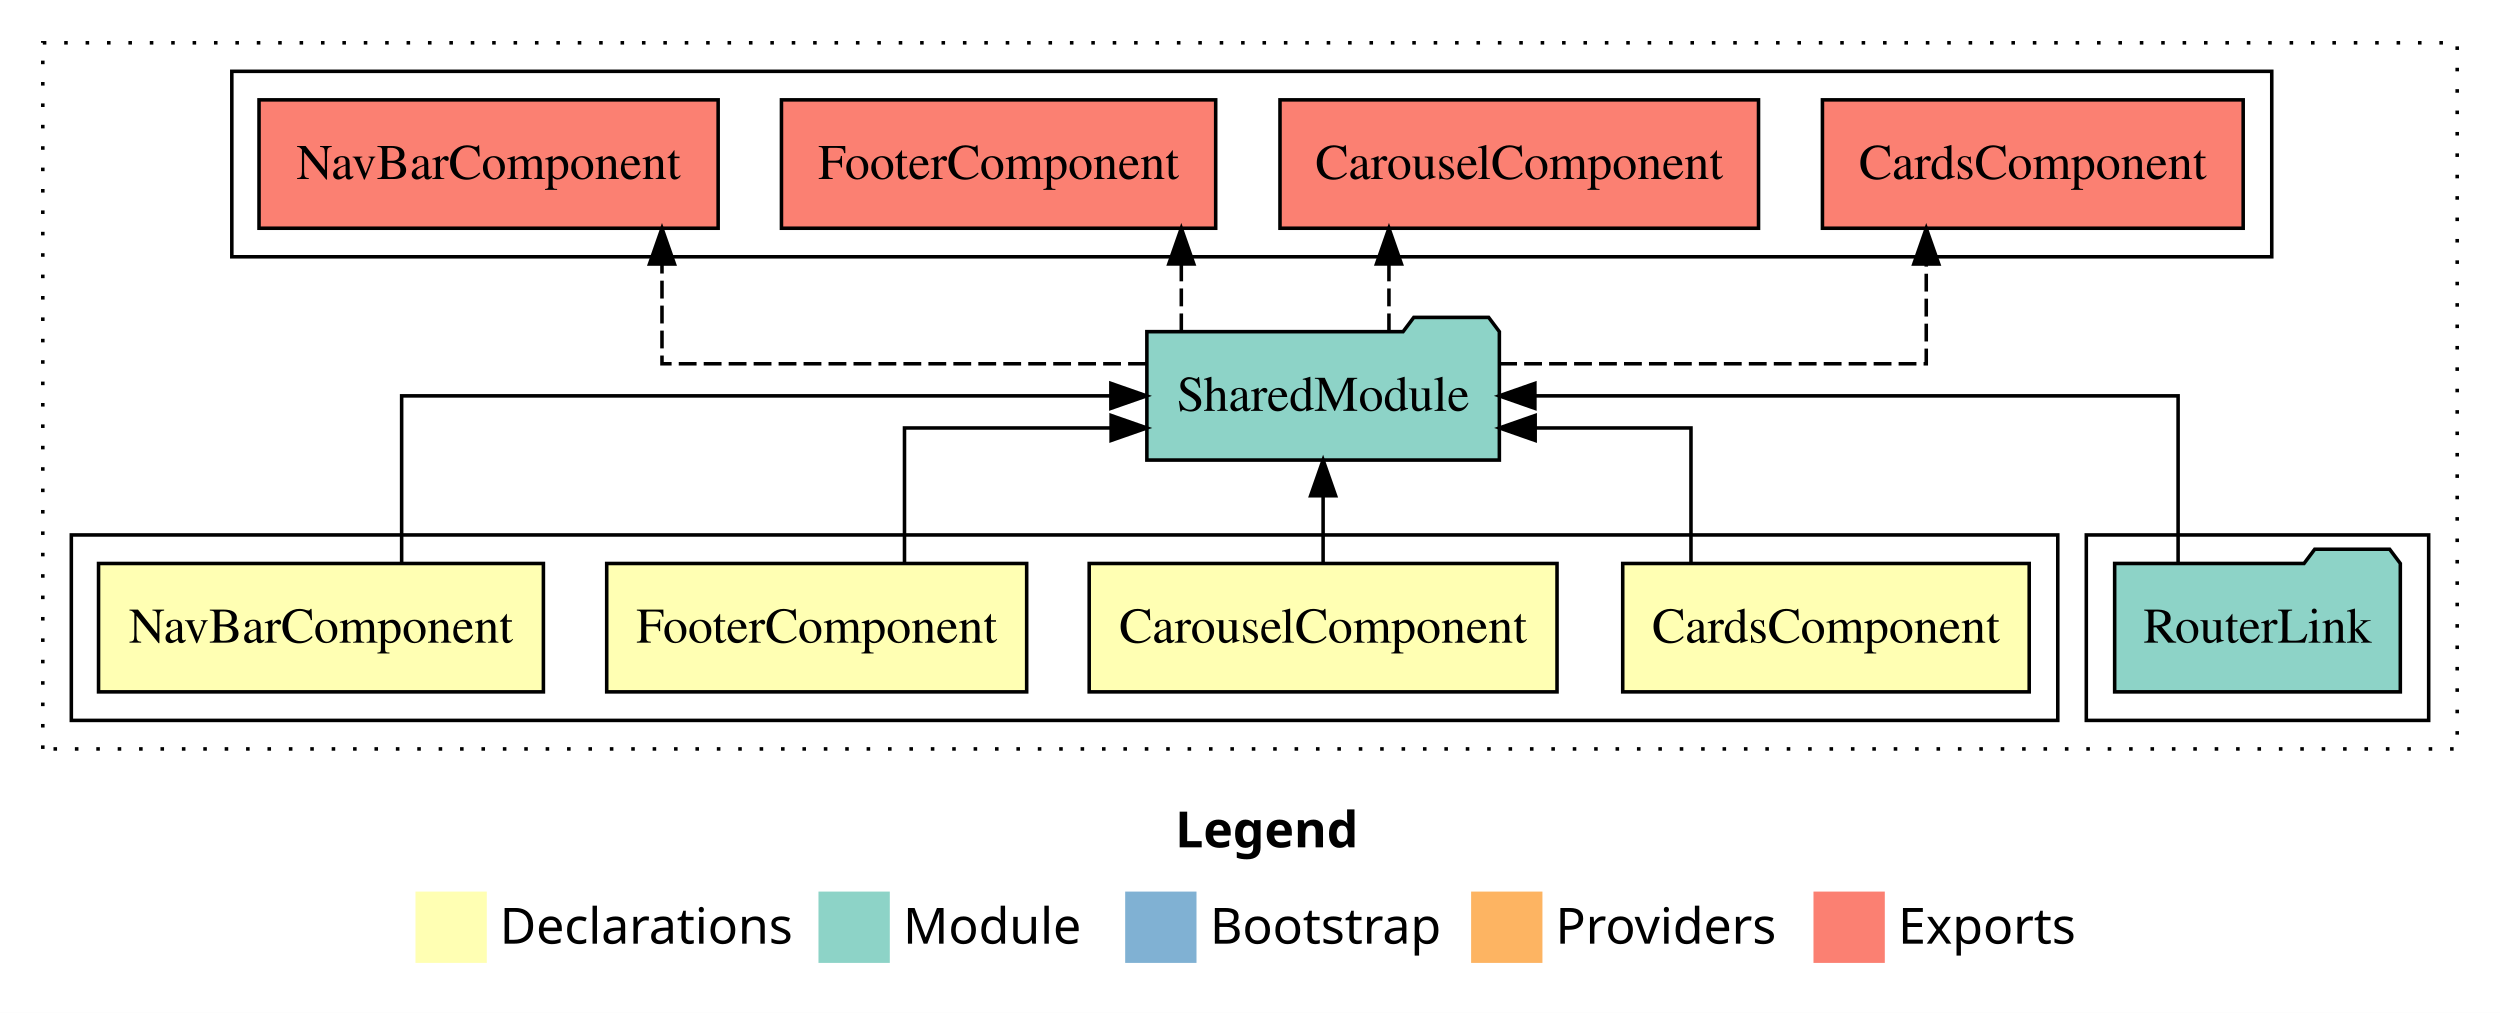
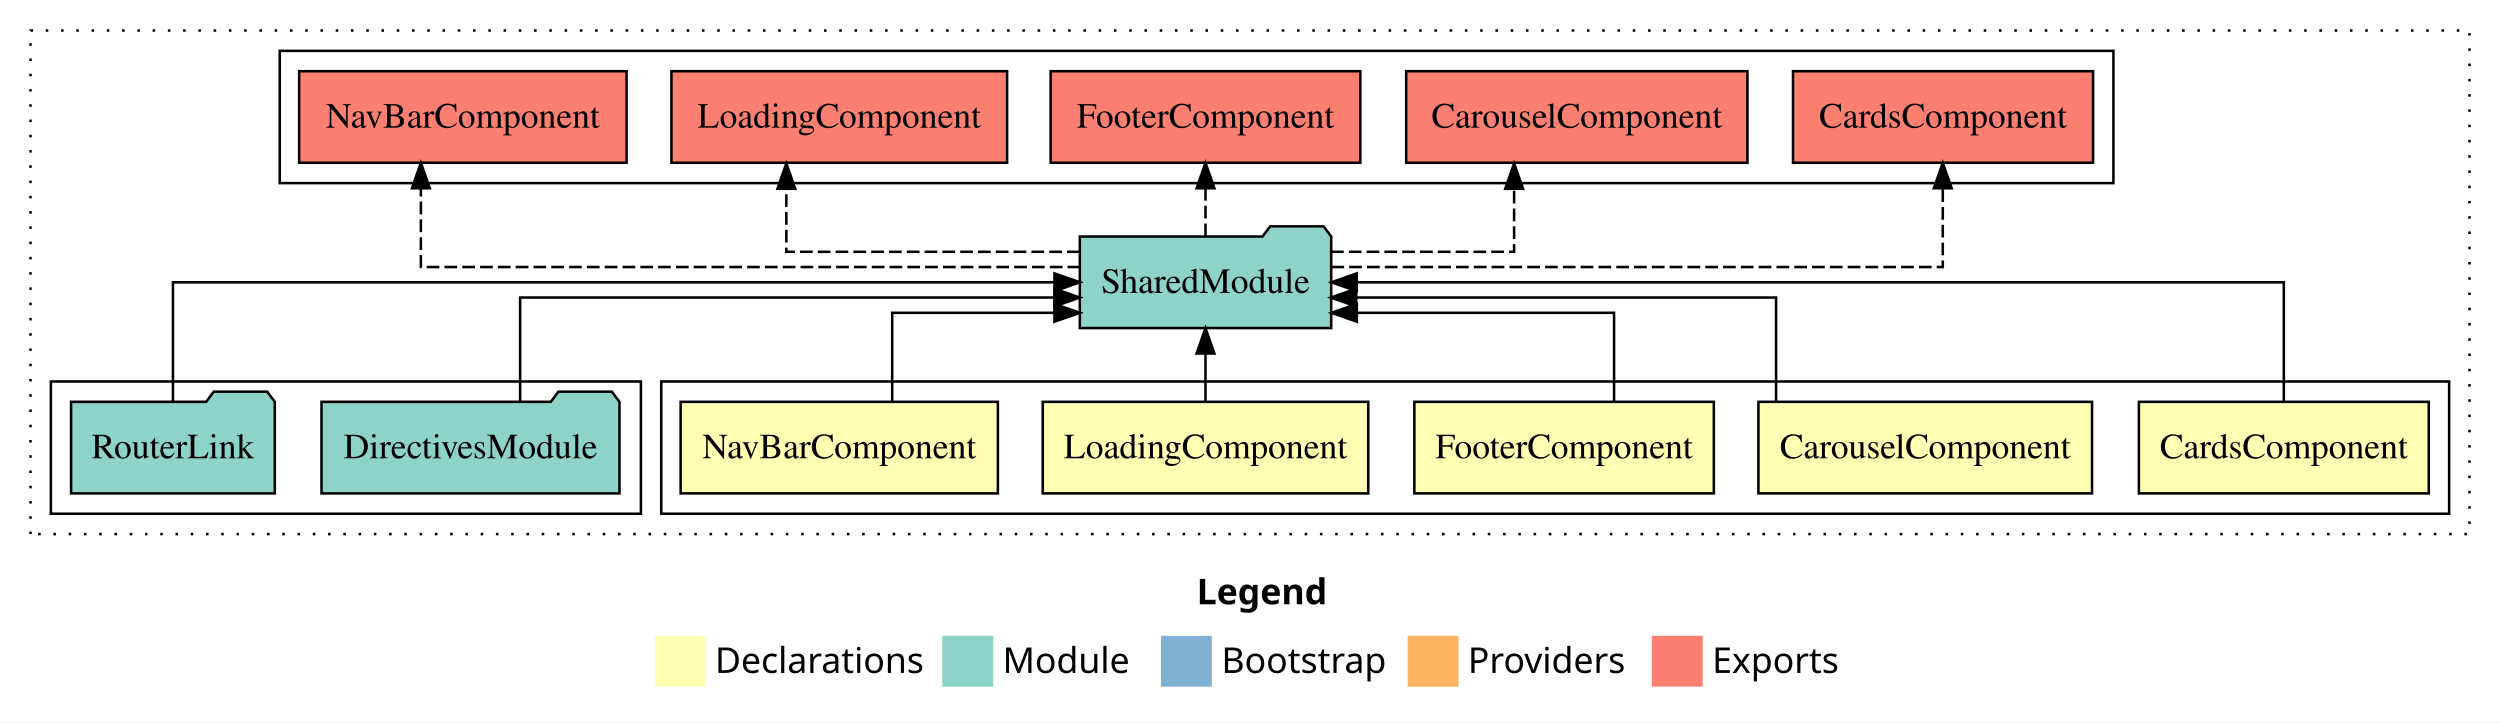
- <svg xmlns="http://www.w3.org/2000/svg" width="701pt" height="284pt" viewBox="0.00 0.00 701.00 284.00">
+ <svg xmlns="http://www.w3.org/2000/svg" width="983pt" height="284pt" viewBox="0.00 0.00 983.00 284.00">
  <g id="graph0" class="graph" transform="scale(1 1) rotate(0) translate(4 280)">
-     <polygon fill="white" stroke="transparent" points="-4,4 -4,-280 697,-280 697,4 -4,4" />
-     <text text-anchor="start" x="325.51" y="-42.4" font-family="Times-12" font-weight="bold" font-size="14.00">Legend</text>
-     <polygon fill="#ffffb3" stroke="transparent" points="112.5,-10 112.5,-30 132.5,-30 132.5,-10 112.5,-10" />
-     <text text-anchor="start" x="136.13" y="-15.4" font-family="Times-12" font-size="14.00">  Declarations</text>
-     <polygon fill="#8dd3c7" stroke="transparent" points="225.5,-10 225.5,-30 245.5,-30 245.5,-10 225.5,-10" />
-     <text text-anchor="start" x="249.23" y="-15.4" font-family="Times-12" font-size="14.00">  Module</text>
-     <polygon fill="#80b1d3" stroke="transparent" points="311.5,-10 311.5,-30 331.5,-30 331.5,-10 311.5,-10" />
-     <text text-anchor="start" x="335.28" y="-15.4" font-family="Times-12" font-size="14.00">  Bootstrap</text>
-     <polygon fill="#fdb462" stroke="transparent" points="408.5,-10 408.5,-30 428.5,-30 428.5,-10 408.5,-10" />
-     <text text-anchor="start" x="432.17" y="-15.4" font-family="Times-12" font-size="14.00">  Providers</text>
-     <polygon fill="#fb8072" stroke="transparent" points="504.5,-10 504.5,-30 524.5,-30 524.5,-10 504.5,-10" />
-     <text text-anchor="start" x="528.23" y="-15.4" font-family="Times-12" font-size="14.00">  Exports</text>
+     <polygon fill="white" stroke="transparent" points="-4,4 -4,-280 979,-280 979,4 -4,4" />
+     <text text-anchor="start" x="466.51" y="-42.4" font-family="Times-12" font-weight="bold" font-size="14.00">Legend</text>
+     <polygon fill="#ffffb3" stroke="transparent" points="253.5,-10 253.5,-30 273.5,-30 273.5,-10 253.5,-10" />
+     <text text-anchor="start" x="277.13" y="-15.4" font-family="Times-12" font-size="14.00">  Declarations</text>
+     <polygon fill="#8dd3c7" stroke="transparent" points="366.5,-10 366.5,-30 386.5,-30 386.5,-10 366.5,-10" />
+     <text text-anchor="start" x="390.23" y="-15.4" font-family="Times-12" font-size="14.00">  Module</text>
+     <polygon fill="#80b1d3" stroke="transparent" points="452.5,-10 452.5,-30 472.5,-30 472.5,-10 452.5,-10" />
+     <text text-anchor="start" x="476.28" y="-15.4" font-family="Times-12" font-size="14.00">  Bootstrap</text>
+     <polygon fill="#fdb462" stroke="transparent" points="549.5,-10 549.5,-30 569.5,-30 569.5,-10 549.5,-10" />
+     <text text-anchor="start" x="573.17" y="-15.4" font-family="Times-12" font-size="14.00">  Providers</text>
+     <polygon fill="#fb8072" stroke="transparent" points="645.5,-10 645.5,-30 665.5,-30 665.5,-10 645.5,-10" />
+     <text text-anchor="start" x="669.23" y="-15.4" font-family="Times-12" font-size="14.00">  Exports</text>
    <g id="clust1" class="cluster">
-       <polygon fill="none" stroke="black" stroke-dasharray="1,5" points="8,-70 8,-268 685,-268 685,-70 8,-70" />
+       <polygon fill="none" stroke="black" stroke-dasharray="1,5" points="8,-70 8,-268 967,-268 967,-70 8,-70" />
+     </g>
+     <g id="clust2" class="cluster">
+       <polygon fill="none" stroke="black" points="256,-78 256,-130 959,-130 959,-78 256,-78" />
+     </g>
+     <g id="clust9" class="cluster">
+       <polygon fill="none" stroke="black" points="106,-208 106,-260 827,-260 827,-208 106,-208" />
    </g>
    <g id="clust8" class="cluster">
-       <polygon fill="none" stroke="black" points="61,-208 61,-260 633,-260 633,-208 61,-208" />
-     </g>
-     <g id="clust7" class="cluster">
-       <polygon fill="none" stroke="black" points="581,-78 581,-130 677,-130 677,-78 581,-78" />
-     </g>
-     <g id="clust2" class="cluster">
-       <polygon fill="none" stroke="black" points="16,-78 16,-130 573,-130 573,-78 16,-78" />
+       <polygon fill="none" stroke="black" points="16,-78 16,-130 248,-130 248,-78 16,-78" />
    </g>
    <g id="node1" class="node">
-       <polygon fill="#ffffb3" stroke="black" points="564.99,-122 451.01,-122 451.01,-86 564.99,-86 564.99,-122" />
-       <text text-anchor="middle" x="508" y="-99.8" font-family="Times,serif" font-size="14.00">CardsComponent</text>
+       <polygon fill="#ffffb3" stroke="black" points="950.99,-122 837.01,-122 837.01,-86 950.99,-86 950.99,-122" />
+       <text text-anchor="middle" x="894" y="-99.8" font-family="Times,serif" font-size="14.00">CardsComponent</text>
+     </g>
+     <g id="node6" class="node">
+       <polygon fill="#8dd3c7" stroke="black" points="519.42,-187 516.42,-191 495.42,-191 492.42,-187 420.58,-187 420.58,-151 519.42,-151 519.42,-187" />
+       <text text-anchor="middle" x="470" y="-164.8" font-family="Times,serif" font-size="14.00">SharedModule</text>
+     </g>
+     <g id="edge1" class="edge">
+       <path fill="none" stroke="black" d="M894,-122.11C894,-141.34 894,-169 894,-169 894,-169 529.47,-169 529.47,-169" />
+       <polygon fill="black" stroke="black" points="529.47,-165.5 519.47,-169 529.47,-172.5 529.47,-165.5" />
+     </g>
+     <g id="node2" class="node">
+       <polygon fill="#ffffb3" stroke="black" points="818.59,-122 687.41,-122 687.41,-86 818.59,-86 818.59,-122" />
+       <text text-anchor="middle" x="753" y="-99.8" font-family="Times,serif" font-size="14.00">CarouselComponent</text>
+     </g>
+     <g id="edge2" class="edge">
+       <path fill="none" stroke="black" d="M694.35,-122.02C694.35,-139.37 694.35,-163 694.35,-163 694.35,-163 529.24,-163 529.24,-163" />
+       <polygon fill="black" stroke="black" points="529.24,-159.5 519.24,-163 529.24,-166.5 529.24,-159.5" />
+     </g>
+     <g id="node3" class="node">
+       <polygon fill="#ffffb3" stroke="black" points="669.88,-122 552.12,-122 552.12,-86 669.88,-86 669.88,-122" />
+       <text text-anchor="middle" x="611" y="-99.8" font-family="Times,serif" font-size="14.00">FooterComponent</text>
+     </g>
+     <g id="edge3" class="edge">
+       <path fill="none" stroke="black" d="M630.65,-122.24C630.65,-137.57 630.65,-157 630.65,-157 630.65,-157 529.51,-157 529.51,-157" />
+       <polygon fill="black" stroke="black" points="529.51,-153.5 519.51,-157 529.51,-160.5 529.51,-153.5" />
+     </g>
+     <g id="node4" class="node">
+       <polygon fill="#ffffb3" stroke="black" points="533.99,-122 406.01,-122 406.01,-86 533.99,-86 533.99,-122" />
+       <text text-anchor="middle" x="470" y="-99.8" font-family="Times,serif" font-size="14.00">LoadingComponent</text>
+     </g>
+     <g id="edge4" class="edge">
+       <path fill="none" stroke="black" d="M470,-122.11C470,-122.11 470,-140.99 470,-140.99" />
+       <polygon fill="black" stroke="black" points="466.5,-140.99 470,-150.99 473.5,-140.99 466.5,-140.99" />
    </g>
    <g id="node5" class="node">
-       <polygon fill="#8dd3c7" stroke="black" points="416.42,-187 413.42,-191 392.42,-191 389.42,-187 317.58,-187 317.58,-151 416.42,-151 416.42,-187" />
-       <text text-anchor="middle" x="367" y="-164.8" font-family="Times,serif" font-size="14.00">SharedModule</text>
+       <polygon fill="#ffffb3" stroke="black" points="388.37,-122 263.63,-122 263.63,-86 388.37,-86 388.37,-122" />
+       <text text-anchor="middle" x="326" y="-99.8" font-family="Times,serif" font-size="14.00">NavBarComponent</text>
    </g>
-     <g id="edge1" class="edge">
-       <path fill="none" stroke="black" d="M470.15,-122.03C470.15,-138.4 470.15,-160 470.15,-160 470.15,-160 426.46,-160 426.46,-160" />
-       <polygon fill="black" stroke="black" points="426.46,-156.5 416.46,-160 426.46,-163.5 426.46,-156.5" />
+     <g id="edge5" class="edge">
+       <path fill="none" stroke="black" d="M346.81,-122.24C346.81,-137.57 346.81,-157 346.81,-157 346.81,-157 410.6,-157 410.6,-157" />
+       <polygon fill="black" stroke="black" points="410.6,-160.5 420.6,-157 410.6,-153.5 410.6,-160.5" />
    </g>
-     <g id="node2" class="node">
-       <polygon fill="#ffffb3" stroke="black" points="432.59,-122 301.41,-122 301.41,-86 432.59,-86 432.59,-122" />
-       <text text-anchor="middle" x="367" y="-99.8" font-family="Times,serif" font-size="14.00">CarouselComponent</text>
+     <g id="node9" class="node">
+       <polygon fill="#fb8072" stroke="black" points="818.99,-252 701.01,-252 701.01,-216 818.99,-216 818.99,-252" />
+       <text text-anchor="middle" x="760" y="-229.8" font-family="Times,serif" font-size="14.00">CardsComponent </text>
    </g>
-     <g id="edge2" class="edge">
-       <path fill="none" stroke="black" d="M367,-122.11C367,-122.11 367,-140.99 367,-140.99" />
-       <polygon fill="black" stroke="black" points="363.5,-140.99 367,-150.99 370.5,-140.99 363.5,-140.99" />
+     <g id="edge8" class="edge">
+       <path fill="none" stroke="black" stroke-dasharray="5,2" d="M519.51,-175C602.31,-175 759.9,-175 759.9,-175 759.9,-175 759.9,-205.98 759.9,-205.98" />
+       <polygon fill="black" stroke="black" points="756.4,-205.98 759.9,-215.98 763.4,-205.98 756.4,-205.98" />
    </g>
-     <g id="node3" class="node">
-       <polygon fill="#ffffb3" stroke="black" points="283.88,-122 166.12,-122 166.12,-86 283.88,-86 283.88,-122" />
-       <text text-anchor="middle" x="225" y="-99.8" font-family="Times,serif" font-size="14.00">FooterComponent</text>
+     <g id="node10" class="node">
+       <polygon fill="#fb8072" stroke="black" points="683.09,-252 548.91,-252 548.91,-216 683.09,-216 683.09,-252" />
+       <text text-anchor="middle" x="616" y="-229.8" font-family="Times,serif" font-size="14.00">CarouselComponent </text>
    </g>
-     <g id="edge3" class="edge">
-       <path fill="none" stroke="black" d="M249.62,-122.03C249.62,-138.4 249.62,-160 249.62,-160 249.62,-160 307.56,-160 307.56,-160" />
-       <polygon fill="black" stroke="black" points="307.56,-163.5 317.56,-160 307.56,-156.5 307.56,-163.5" />
+     <g id="edge9" class="edge">
+       <path fill="none" stroke="black" stroke-dasharray="5,2" d="M519.36,-181C552.96,-181 591.35,-181 591.35,-181 591.35,-181 591.35,-205.76 591.35,-205.76" />
+       <polygon fill="black" stroke="black" points="587.85,-205.76 591.35,-215.76 594.85,-205.76 587.85,-205.76" />
    </g>
-     <g id="node4" class="node">
-       <polygon fill="#ffffb3" stroke="black" points="148.37,-122 23.63,-122 23.63,-86 148.37,-86 148.37,-122" />
-       <text text-anchor="middle" x="86" y="-99.8" font-family="Times,serif" font-size="14.00">NavBarComponent</text>
+     <g id="node11" class="node">
+       <polygon fill="#fb8072" stroke="black" points="530.88,-252 409.12,-252 409.12,-216 530.88,-216 530.88,-252" />
+       <text text-anchor="middle" x="470" y="-229.8" font-family="Times,serif" font-size="14.00">FooterComponent </text>
    </g>
-     <g id="edge4" class="edge">
-       <path fill="none" stroke="black" d="M108.62,-122.11C108.62,-141.34 108.62,-169 108.62,-169 108.62,-169 307.49,-169 307.49,-169" />
-       <polygon fill="black" stroke="black" points="307.49,-172.5 317.49,-169 307.49,-165.5 307.49,-172.5" />
+     <g id="edge10" class="edge">
+       <path fill="none" stroke="black" stroke-dasharray="5,2" d="M470,-187.11C470,-187.11 470,-205.99 470,-205.99" />
+       <polygon fill="black" stroke="black" points="466.5,-205.99 470,-215.99 473.5,-205.99 466.5,-205.99" />
+     </g>
+     <g id="node12" class="node">
+       <polygon fill="#fb8072" stroke="black" points="391.99,-252 260.01,-252 260.01,-216 391.99,-216 391.99,-252" />
+       <text text-anchor="middle" x="326" y="-229.8" font-family="Times,serif" font-size="14.00">LoadingComponent </text>
+     </g>
+     <g id="edge11" class="edge">
+       <path fill="none" stroke="black" stroke-dasharray="5,2" d="M420.55,-181C372.01,-181 305.19,-181 305.19,-181 305.19,-181 305.19,-205.76 305.19,-205.76" />
+       <polygon fill="black" stroke="black" points="301.69,-205.76 305.19,-215.76 308.69,-205.76 301.69,-205.76" />
+     </g>
+     <g id="node13" class="node">
+       <polygon fill="#fb8072" stroke="black" points="242.37,-252 113.63,-252 113.63,-216 242.37,-216 242.37,-252" />
+       <text text-anchor="middle" x="178" y="-229.8" font-family="Times,serif" font-size="14.00">NavBarComponent </text>
+     </g>
+     <g id="edge12" class="edge">
+       <path fill="none" stroke="black" stroke-dasharray="5,2" d="M420.77,-175C333.67,-175 161.49,-175 161.49,-175 161.49,-175 161.49,-205.98 161.49,-205.98" />
+       <polygon fill="black" stroke="black" points="157.99,-205.98 161.49,-215.98 164.99,-205.98 157.99,-205.98" />
    </g>
    <g id="node7" class="node">
-       <polygon fill="#fb8072" stroke="black" points="624.99,-252 507.01,-252 507.01,-216 624.99,-216 624.99,-252" />
-       <text text-anchor="middle" x="566" y="-229.8" font-family="Times,serif" font-size="14.00">CardsComponent </text>
+       <polygon fill="#8dd3c7" stroke="black" points="239.58,-122 236.58,-126 215.58,-126 212.58,-122 122.42,-122 122.42,-86 239.58,-86 239.58,-122" />
+       <text text-anchor="middle" x="181" y="-99.8" font-family="Times,serif" font-size="14.00">DirectivesModule</text>
    </g>
    <g id="edge6" class="edge">
-       <path fill="none" stroke="black" stroke-dasharray="5,2" d="M416.37,-178C466.29,-178 536.12,-178 536.12,-178 536.12,-178 536.12,-205.97 536.12,-205.97" />
-       <polygon fill="black" stroke="black" points="532.63,-205.97 536.12,-215.97 539.63,-205.97 532.63,-205.97" />
+       <path fill="none" stroke="black" d="M200.51,-122.02C200.51,-139.37 200.51,-163 200.51,-163 200.51,-163 410.57,-163 410.57,-163" />
+       <polygon fill="black" stroke="black" points="410.57,-166.5 420.57,-163 410.57,-159.5 410.57,-166.5" />
    </g>
    <g id="node8" class="node">
-       <polygon fill="#fb8072" stroke="black" points="489.09,-252 354.91,-252 354.91,-216 489.09,-216 489.09,-252" />
-       <text text-anchor="middle" x="422" y="-229.8" font-family="Times,serif" font-size="14.00">CarouselComponent </text>
+       <polygon fill="#8dd3c7" stroke="black" points="104.05,-122 101.05,-126 80.05,-126 77.05,-122 23.95,-122 23.95,-86 104.05,-86 104.05,-122" />
+       <text text-anchor="middle" x="64" y="-99.8" font-family="Times,serif" font-size="14.00">RouterLink</text>
    </g>
    <g id="edge7" class="edge">
-       <path fill="none" stroke="black" stroke-dasharray="5,2" d="M385.46,-187.11C385.46,-187.11 385.46,-205.99 385.46,-205.99" />
-       <polygon fill="black" stroke="black" points="381.96,-205.99 385.46,-215.99 388.96,-205.99 381.96,-205.99" />
-     </g>
-     <g id="node9" class="node">
-       <polygon fill="#fb8072" stroke="black" points="336.88,-252 215.12,-252 215.12,-216 336.88,-216 336.88,-252" />
-       <text text-anchor="middle" x="276" y="-229.8" font-family="Times,serif" font-size="14.00">FooterComponent </text>
-     </g>
-     <g id="edge8" class="edge">
-       <path fill="none" stroke="black" stroke-dasharray="5,2" d="M327.24,-187.11C327.24,-187.11 327.24,-205.99 327.24,-205.99" />
-       <polygon fill="black" stroke="black" points="323.74,-205.99 327.24,-215.99 330.74,-205.99 323.74,-205.99" />
-     </g>
-     <g id="node10" class="node">
-       <polygon fill="#fb8072" stroke="black" points="197.37,-252 68.63,-252 68.63,-216 197.37,-216 197.37,-252" />
-       <text text-anchor="middle" x="133" y="-229.8" font-family="Times,serif" font-size="14.00">NavBarComponent </text>
-     </g>
-     <g id="edge9" class="edge">
-       <path fill="none" stroke="black" stroke-dasharray="5,2" d="M317.32,-178C262.41,-178 181.62,-178 181.62,-178 181.62,-178 181.62,-205.97 181.62,-205.97" />
-       <polygon fill="black" stroke="black" points="178.12,-205.97 181.62,-215.97 185.12,-205.97 178.12,-205.97" />
-     </g>
-     <g id="node6" class="node">
-       <polygon fill="#8dd3c7" stroke="black" points="669.05,-122 666.05,-126 645.05,-126 642.05,-122 588.95,-122 588.95,-86 669.05,-86 669.05,-122" />
-       <text text-anchor="middle" x="629" y="-99.8" font-family="Times,serif" font-size="14.00">RouterLink</text>
-     </g>
-     <g id="edge5" class="edge">
-       <path fill="none" stroke="black" d="M606.74,-122.11C606.74,-141.34 606.74,-169 606.74,-169 606.74,-169 426.38,-169 426.38,-169" />
-       <polygon fill="black" stroke="black" points="426.38,-165.5 416.38,-169 426.38,-172.5 426.38,-165.5" />
+       <path fill="none" stroke="black" d="M64,-122.11C64,-141.34 64,-169 64,-169 64,-169 410.62,-169 410.62,-169" />
+       <polygon fill="black" stroke="black" points="410.62,-172.5 420.62,-169 410.62,-165.5 410.62,-172.5" />
    </g>
  </g>
</svg>
